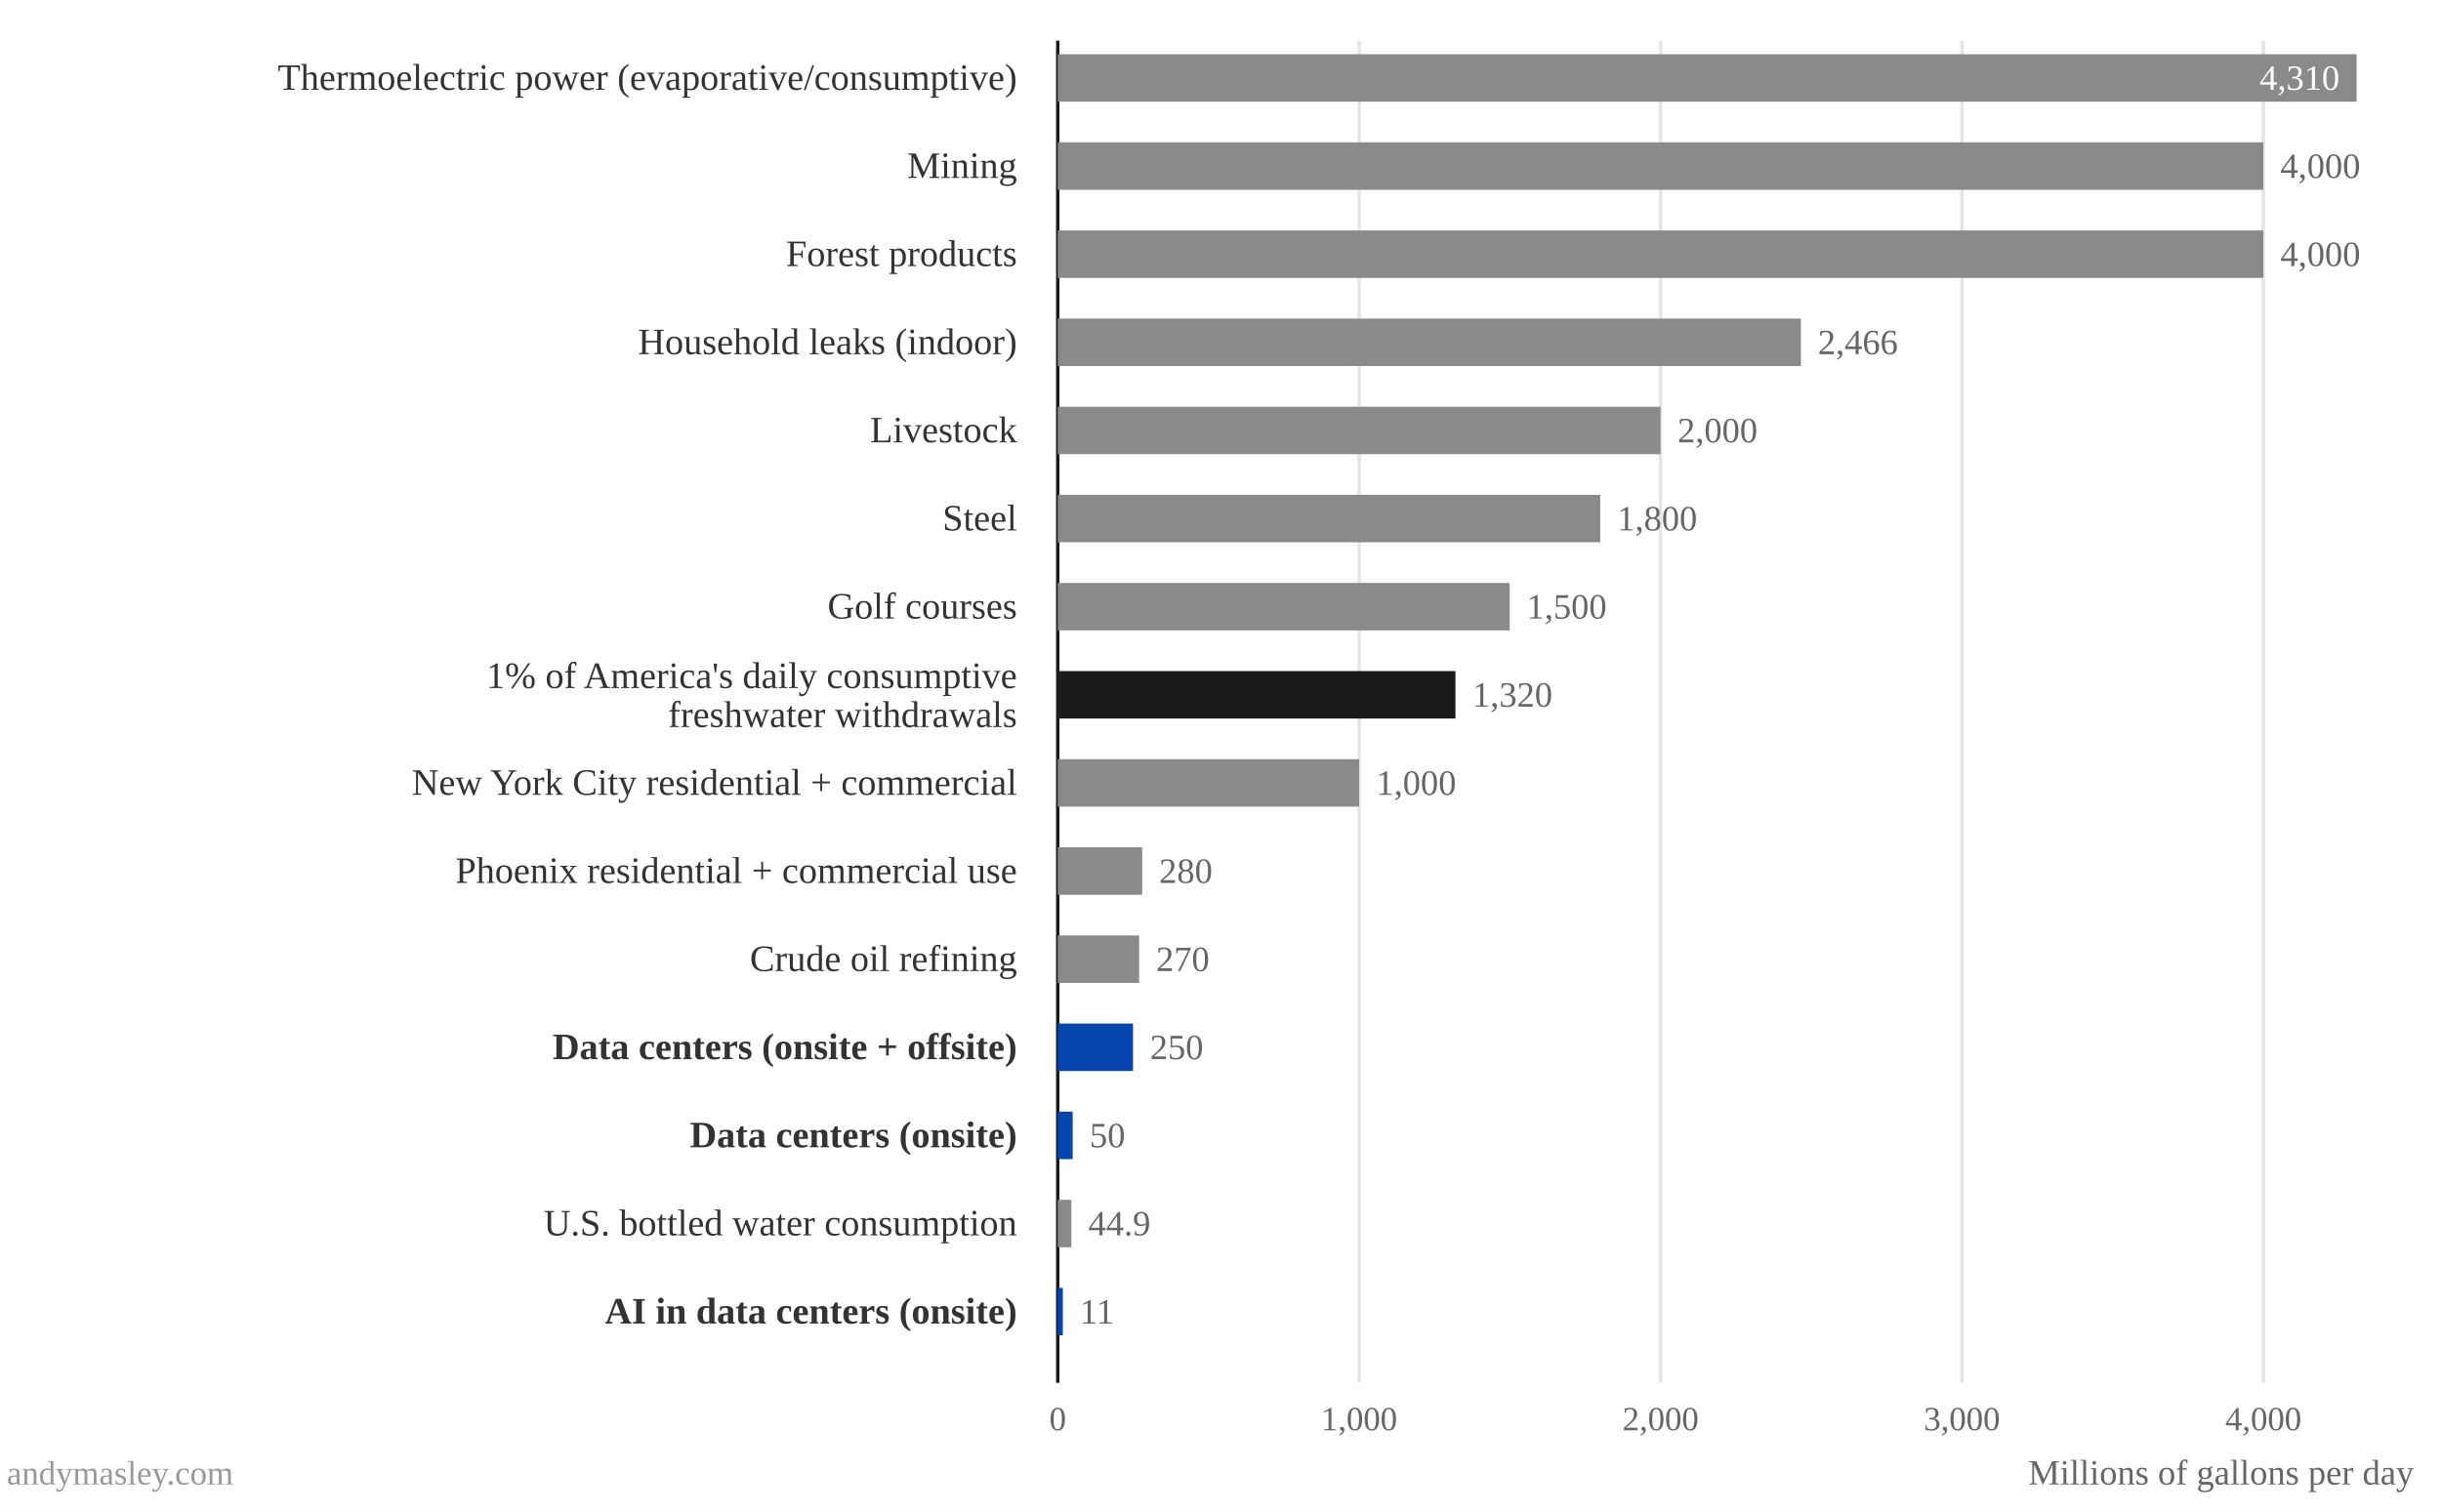
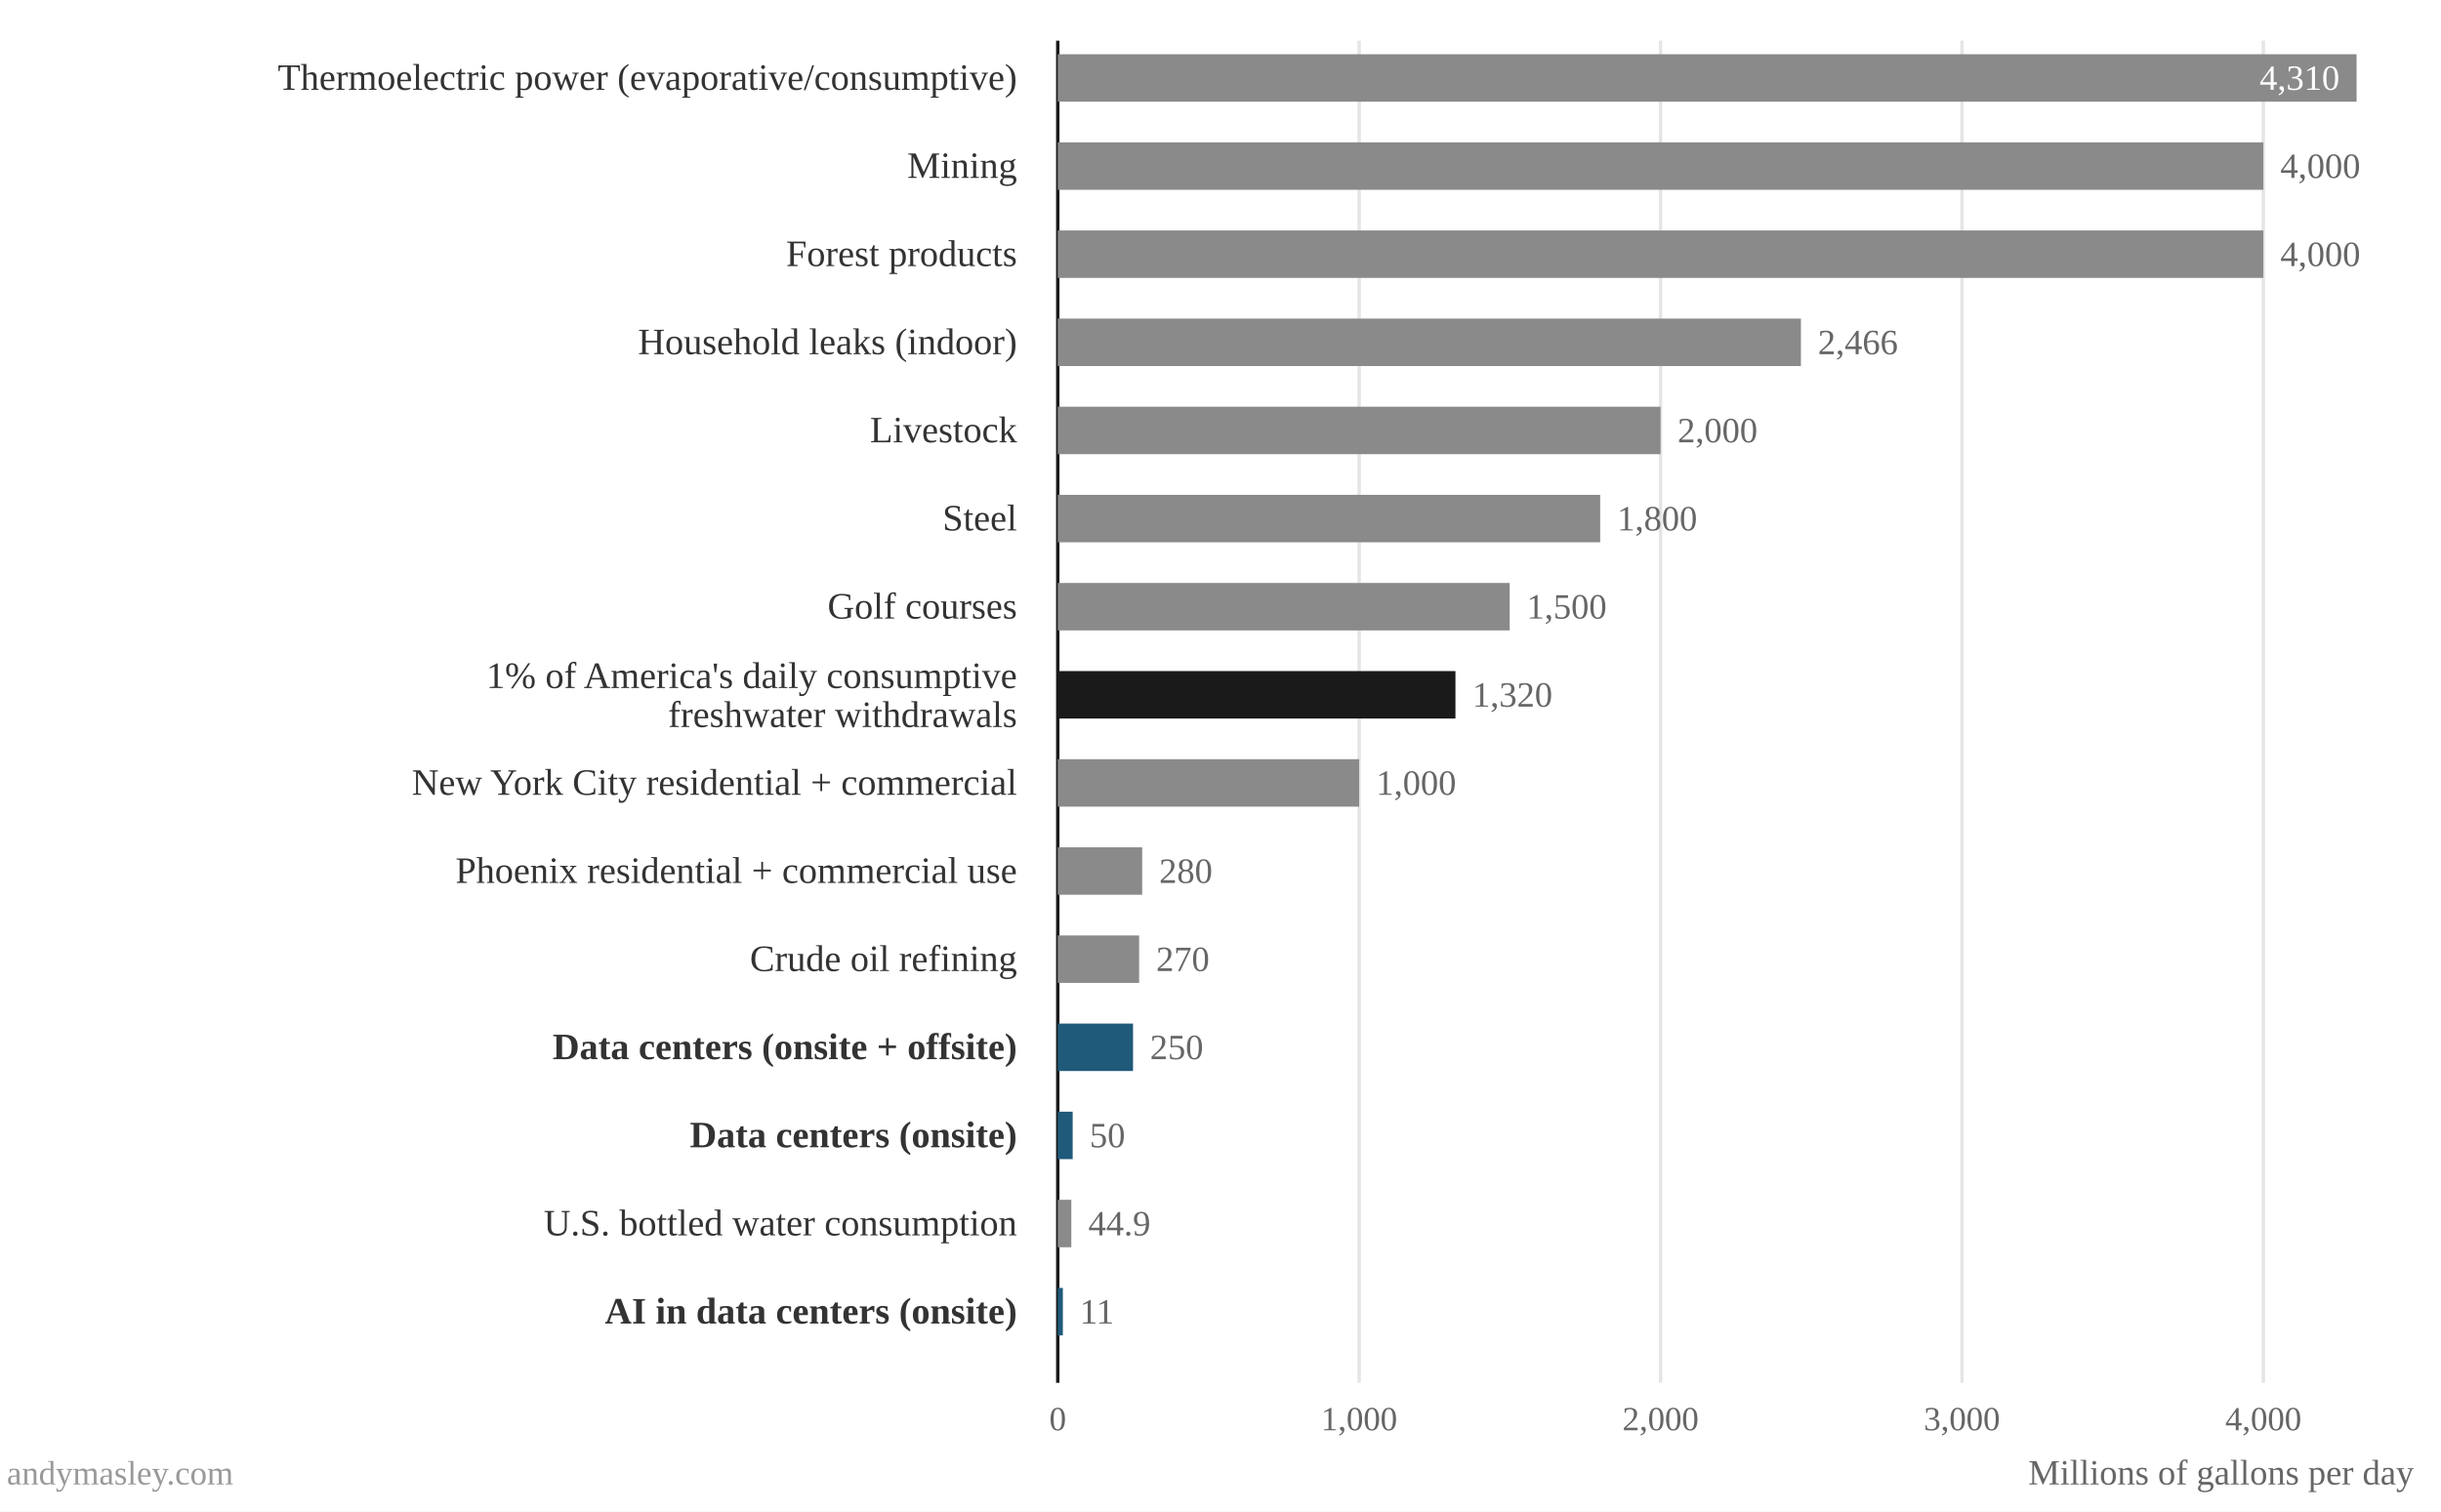
<svg xmlns="http://www.w3.org/2000/svg" viewBox="0 0 720 446" role="img" font-family="Georgia, Cambria, 'Times New Roman', Times, serif">
  <rect width="720" height="446" fill="#ffffff" />
  <line x1="312.0" y1="12" x2="312.0" y2="408" stroke="#1a1a1a" stroke-width="1" />
  <text x="312.0" y="422" font-size="10" fill="#666666" text-anchor="middle">0</text>
  <line x1="400.9" y1="12" x2="400.9" y2="408" stroke="#e5e5e5" stroke-width="1" />
  <text x="400.9" y="422" font-size="10" fill="#666666" text-anchor="middle">1,000</text>
  <line x1="489.8" y1="12" x2="489.8" y2="408" stroke="#e5e5e5" stroke-width="1" />
  <text x="489.8" y="422" font-size="10" fill="#666666" text-anchor="middle">2,000</text>
  <line x1="578.7" y1="12" x2="578.7" y2="408" stroke="#e5e5e5" stroke-width="1" />
  <text x="578.7" y="422" font-size="10" fill="#666666" text-anchor="middle">3,000</text>
  <line x1="667.6" y1="12" x2="667.6" y2="408" stroke="#e5e5e5" stroke-width="1" />
  <text x="667.6" y="422" font-size="10" fill="#666666" text-anchor="middle">4,000</text>
  <text x="300" y="26.5" font-size="11" fill="#333333" text-anchor="end">Thermoelectric power (evaporative/consumptive)</text>
  <rect x="312" y="16" width="383.1" height="14" fill="#8a8a8a" />
  <text x="690.1" y="26.5" font-size="10.5" fill="#ffffff" text-anchor="end">4,310</text>
  <text x="300" y="52.5" font-size="11" fill="#333333" text-anchor="end">Mining</text>
  <rect x="312" y="42" width="355.6" height="14" fill="#8a8a8a" />
  <text x="672.6" y="52.5" font-size="10.5" fill="#666666">4,000</text>
  <text x="300" y="78.5" font-size="11" fill="#333333" text-anchor="end">Forest products</text>
  <rect x="312" y="68" width="355.6" height="14" fill="#8a8a8a" />
  <text x="672.6" y="78.5" font-size="10.5" fill="#666666">4,000</text>
  <text x="300" y="104.5" font-size="11" fill="#333333" text-anchor="end">Household leaks (indoor)</text>
  <rect x="312" y="94" width="219.2" height="14" fill="#8a8a8a" />
  <text x="536.2" y="104.5" font-size="10.5" fill="#666666">2,466</text>
  <text x="300" y="130.5" font-size="11" fill="#333333" text-anchor="end">Livestock</text>
  <rect x="312" y="120" width="177.8" height="14" fill="#8a8a8a" />
  <text x="494.8" y="130.5" font-size="10.5" fill="#666666">2,000</text>
  <text x="300" y="156.5" font-size="11" fill="#333333" text-anchor="end">Steel</text>
  <rect x="312" y="146" width="160.0" height="14" fill="#8a8a8a" />
  <text x="477.0" y="156.5" font-size="10.5" fill="#666666">1,800</text>
  <text x="300" y="182.5" font-size="11" fill="#333333" text-anchor="end">Golf courses</text>
  <rect x="312" y="172" width="133.3" height="14" fill="#8a8a8a" />
  <text x="450.3" y="182.5" font-size="10.5" fill="#666666">1,500</text>
  <text x="300" y="203" font-size="11" fill="#333333" text-anchor="end">1% of America's daily consumptive</text>
  <text x="300" y="214.5" font-size="11" fill="#333333" text-anchor="end">freshwater withdrawals</text>
  <rect x="312" y="198" width="117.3" height="14" fill="#1a1a1a" />
  <text x="434.3" y="208.5" font-size="10.5" fill="#666666">1,320</text>
  <text x="300" y="234.5" font-size="11" fill="#333333" text-anchor="end">New York City residential + commercial</text>
  <rect x="312" y="224" width="88.9" height="14" fill="#8a8a8a" />
  <text x="405.9" y="234.5" font-size="10.5" fill="#666666">1,000</text>
  <text x="300" y="260.5" font-size="11" fill="#333333" text-anchor="end">Phoenix residential + commercial use</text>
  <rect x="312" y="250" width="24.9" height="14" fill="#8a8a8a" />
  <text x="341.9" y="260.5" font-size="10.5" fill="#666666">280</text>
  <text x="300" y="286.5" font-size="11" fill="#333333" text-anchor="end">Crude oil refining</text>
  <rect x="312" y="276" width="24.0" height="14" fill="#8a8a8a" />
  <text x="341.0" y="286.5" font-size="10.5" fill="#666666">270</text>
  <text x="300" y="312.5" font-size="11" fill="#333333" text-anchor="end" font-weight="bold">Data centers (onsite + offsite)</text>
-   <rect x="312" y="302" width="22.2" height="14" fill="#0645ad" />
+   <rect x="312" y="302" width="22.2" height="14" fill="#1f5a7a" />
  <text x="339.2" y="312.5" font-size="10.5" fill="#666666">250</text>
  <text x="300" y="338.5" font-size="11" fill="#333333" text-anchor="end" font-weight="bold">Data centers (onsite)</text>
-   <rect x="312" y="328" width="4.4" height="14" fill="#0645ad" />
+   <rect x="312" y="328" width="4.4" height="14" fill="#1f5a7a" />
  <text x="321.4" y="338.5" font-size="10.5" fill="#666666">50</text>
  <text x="300" y="364.5" font-size="11" fill="#333333" text-anchor="end">U.S. bottled water consumption</text>
  <rect x="312" y="354" width="4.0" height="14" fill="#8a8a8a" />
  <text x="321.0" y="364.5" font-size="10.5" fill="#666666">44.9</text>
  <text x="300" y="390.5" font-size="11" fill="#333333" text-anchor="end" font-weight="bold">AI in data centers (onsite)</text>
-   <rect x="312" y="380" width="1.5" height="14" fill="#0645ad" />
+   <rect x="312" y="380" width="1.5" height="14" fill="#1f5a7a" />
  <text x="318.5" y="390.5" font-size="10.5" fill="#666666">11</text>
  <text x="712" y="438" font-size="10.5" fill="#666666" text-anchor="end">Millions of gallons per day</text>
  <text x="2" y="438" font-size="10" fill="#999999">andymasley.com</text>
</svg>
